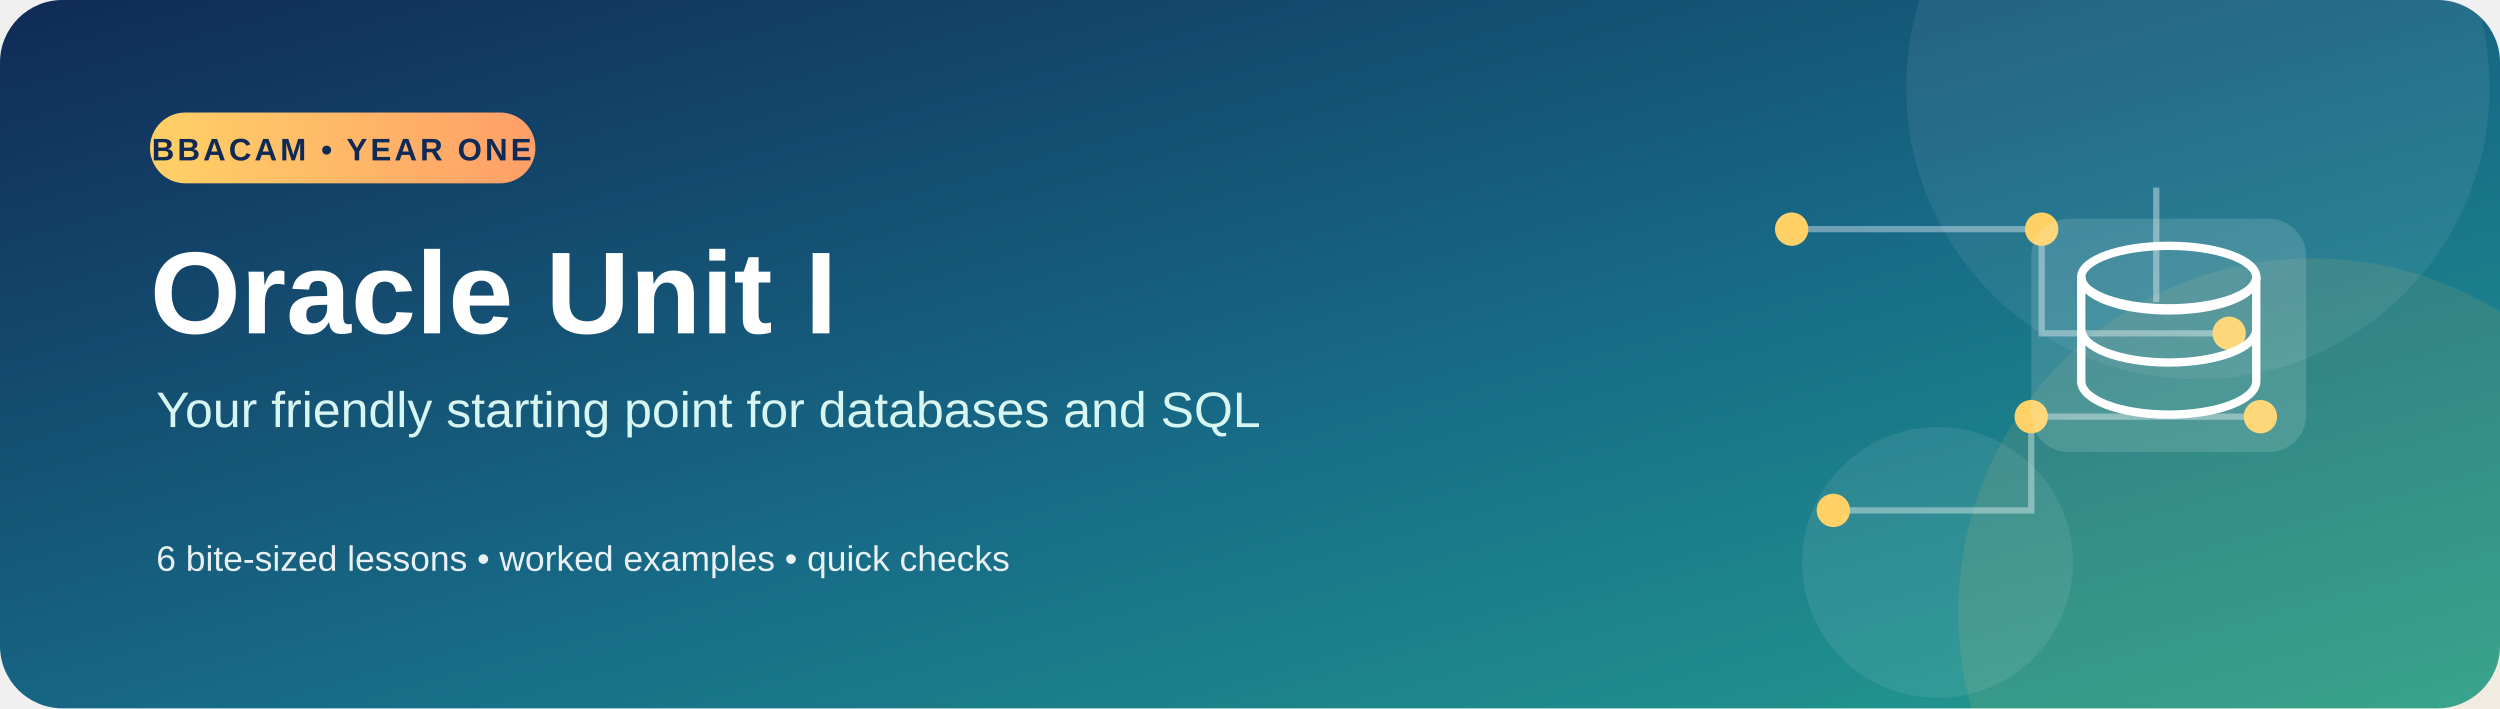
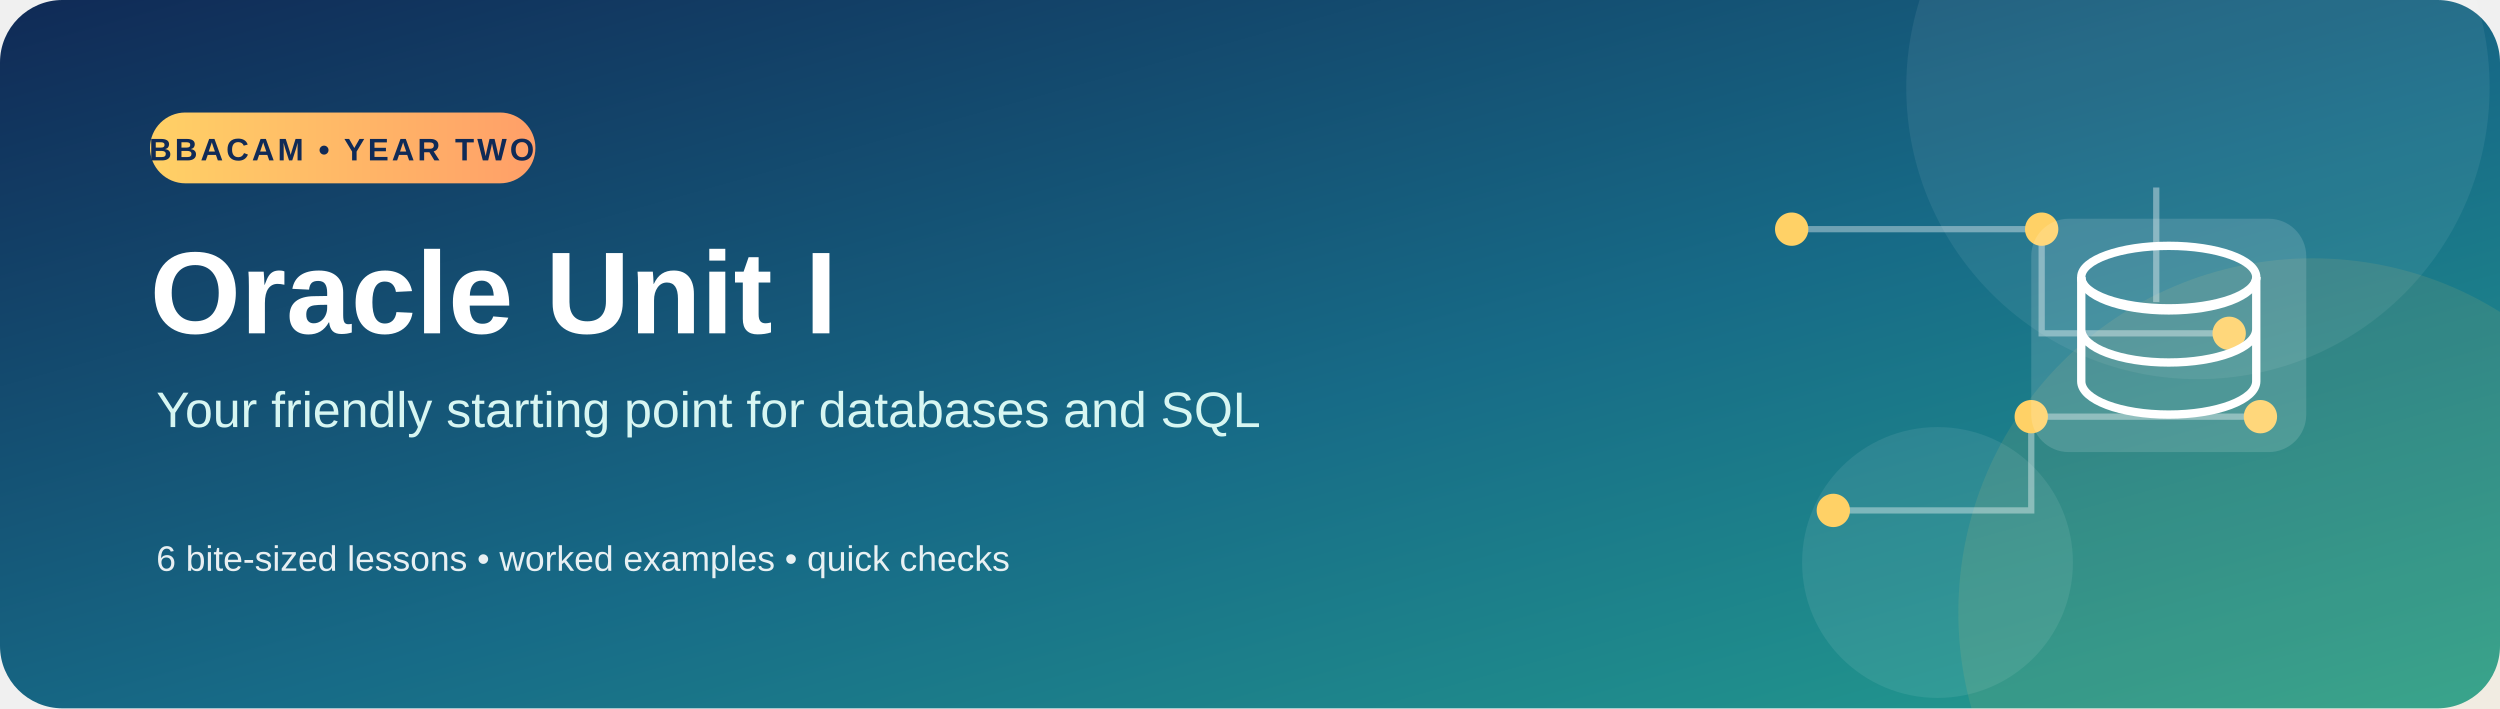
<svg xmlns="http://www.w3.org/2000/svg" width="1200" height="340" viewBox="0 0 1200 340" role="img" aria-labelledby="title desc">
  <defs>
    <linearGradient id="bg" x1="0" y1="0" x2="1" y2="1">
      <stop stop-color="#102a56" />
      <stop offset=".55" stop-color="#176b87" />
      <stop offset="1" stop-color="#24a08f" />
    </linearGradient>
    <linearGradient id="gold">
      <stop stop-color="#ffd166" />
      <stop offset="1" stop-color="#ff9f68" />
    </linearGradient>
  </defs>
  <rect width="1200" height="340" rx="30" fill="url(#bg)" />
  <circle cx="1055" cy="42" r="140" fill="#fff" opacity=".07" />
  <circle cx="1110" cy="294" r="170" fill="#ffd166" opacity=".1" />
  <circle cx="930" cy="270" r="65" fill="#fff" opacity=".08" />
  <g fill="none" stroke="#fff" stroke-opacity=".38" stroke-width="3">
    <path d="M860 110h120v50h90" />
    <path d="M880 245h95v-45h110" />
    <path d="M1035 90v55" />
  </g>
  <g fill="#ffd166">
    <circle cx="860" cy="110" r="8" />
    <circle cx="980" cy="110" r="8" />
    <circle cx="1070" cy="160" r="8" />
    <circle cx="880" cy="245" r="8" />
    <circle cx="975" cy="200" r="8" />
    <circle cx="1085" cy="200" r="8" />
  </g>
  <rect x="72" y="54" width="185" height="34" rx="17" fill="url(#gold)" />
-   <text x="164" y="77" text-anchor="middle" fill="#102a56" font-family="Arial,sans-serif" font-size="15" font-weight="700" letter-spacing="1.5">BBACAM • YEAR ONE</text>
+   <text x="164" y="77" text-anchor="middle" fill="#102a56" font-family="Arial,sans-serif" font-size="15" font-weight="700" letter-spacing="1.5">BBACAM • YEAR TWO</text>
  <text x="72" y="160" fill="#fff" font-family="Arial,sans-serif" font-size="56" font-weight="700">Oracle Unit I</text>
  <text x="75" y="205" fill="#d7f6f2" font-family="Arial,sans-serif" font-size="24">Your friendly starting point for databases and SQL</text>
  <text x="75" y="274" fill="#fff" font-family="Arial,sans-serif" font-size="17" opacity=".9">6 bite-sized lessons  •  worked examples  •  quick checks</text>
  <g transform="translate(975 105)">
    <rect width="132" height="112" rx="18" fill="#fff" opacity=".14" />
    <ellipse cx="66" cy="28" rx="42" ry="15" fill="none" stroke="#fff" stroke-width="4" />
    <path d="M24 28v50c0 9 19 16 42 16s42-7 42-16V28M24 53c0 9 19 16 42 16s42-7 42-16" fill="none" stroke="#fff" stroke-width="4" />
    <path d="M24 28c0 9 19 16 42 16s42-7 42-16" fill="none" stroke="#fff" stroke-width="4" />
  </g>
</svg>
